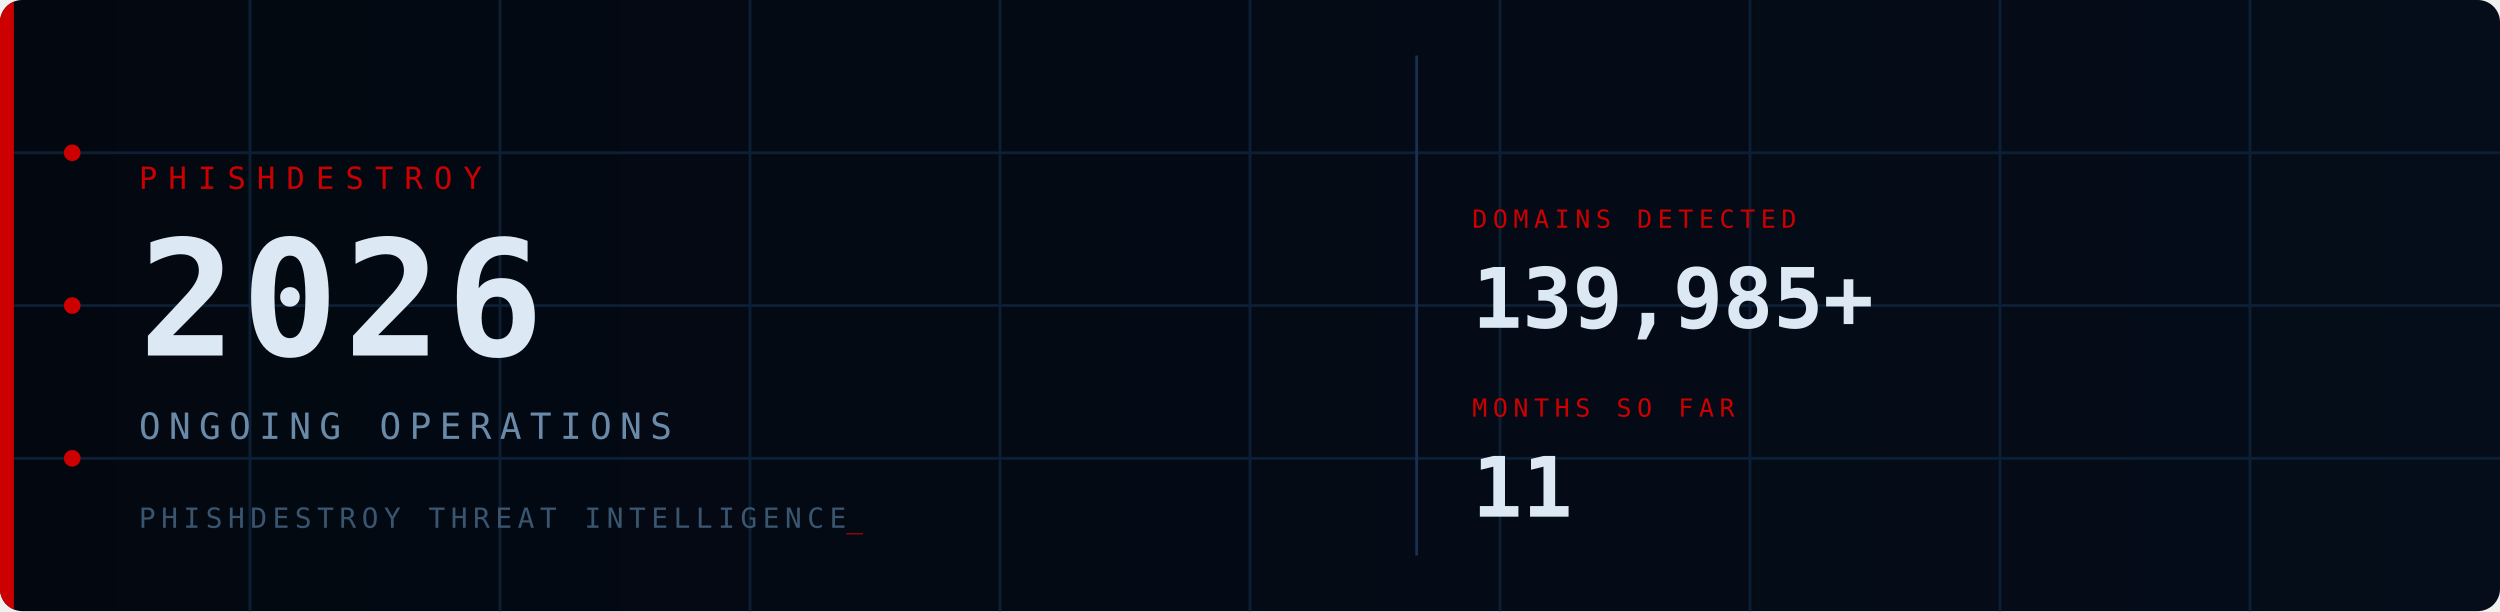
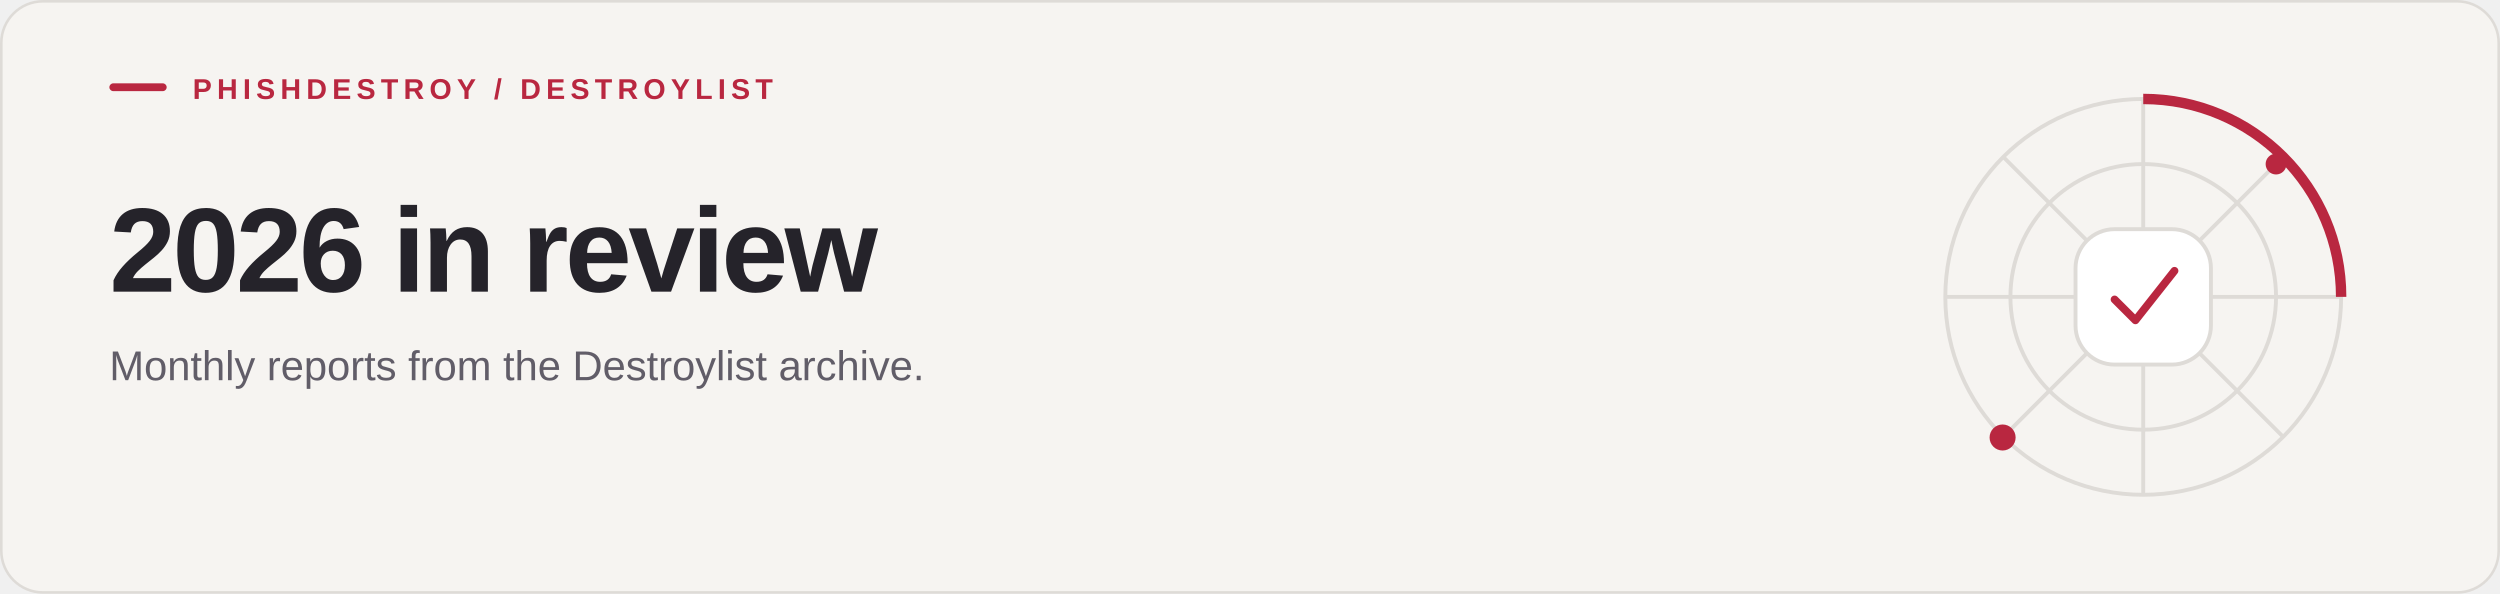
- <svg xmlns="http://www.w3.org/2000/svg" viewBox="0 0 900 220" width="900" height="220">
-   <defs>
-     <style>
-       @keyframes fadein { from { opacity:0; transform:translateY(6px); } to { opacity:1; transform:translateY(0); } }
-       @keyframes fadein_r { from { opacity:0; transform:translateX(8px); } to { opacity:1; transform:translateX(0); } }
-       @keyframes pulse { 0%,100%{ opacity:1; } 50%{ opacity:0.2; } }
-       @keyframes blink { 0%,100%{ opacity:1; } 50%{ opacity:0; } }
-       @keyframes scanline { from{ transform:translateY(-20px); } to{ transform:translateY(240px); } }
-       @keyframes arc1 { from{ stroke-dashoffset:566; } to{ stroke-dashoffset:0; } }
-       @keyframes arc2 { from{ stroke-dashoffset:440; } to{ stroke-dashoffset:0; } }
-       @keyframes glow { 0%,100%{ opacity:1; } 50%{ opacity:0.7; } }
-       .fi0{ animation:fadein 0.7s ease 0.10s; }
-       .fi1{ animation:fadein 0.7s ease 0.30s; }
-       .fi2{ animation:fadein 0.7s ease 0.50s; }
-       .fi3{ animation:fadein 0.7s ease 0.65s; }
-       .fr1{ animation:fadein_r 0.6s ease 0.70s; }
-       .fr2{ animation:fadein_r 0.6s ease 0.90s; }
-       .p0{ animation:pulse 2.5s ease-in-out infinite 0.0s; }
-       .p1{ animation:pulse 2.5s ease-in-out infinite 0.8s; }
-       .p2{ animation:pulse 2.5s ease-in-out infinite 1.6s; }
-       .cur{ animation:blink 1s step-end infinite; }
-       .scan{ animation:scanline 4s linear infinite 1s; }
-       .a1{ animation:arc1 2s ease-out 0.2s; }
-       .a2{ animation:arc2 2.5s ease-out 0.5s; }
-       .bar{ animation:glow 3s ease-in-out infinite; }
-     </style>
-     <linearGradient id="bg" x1="0" y1="0" x2="1" y2="0">
-       <stop offset="0%" stop-color="#030810" />
-       <stop offset="100%" stop-color="#050d1a" />
-     </linearGradient>
-     <linearGradient id="sg" x1="0" y1="0" x2="0" y2="1">
-       <stop offset="0%" stop-color="#fff" stop-opacity="0" />
-       <stop offset="50%" stop-color="#fff" stop-opacity="0.04" />
-       <stop offset="100%" stop-color="#fff" stop-opacity="0" />
-     </linearGradient>
-     <clipPath id="cp">
-       <rect width="900" height="220" rx="8" />
-     </clipPath>
-   </defs>
-   <rect width="900" height="220" rx="8" fill="url(#bg)" />
-   <g clip-path="url(#cp)">
-     <g stroke="#0d1f35" stroke-width="1">
-       <line x1="90" y1="0" x2="90" y2="220" />
-       <line x1="180" y1="0" x2="180" y2="220" />
-       <line x1="270" y1="0" x2="270" y2="220" />
-       <line x1="360" y1="0" x2="360" y2="220" />
-       <line x1="450" y1="0" x2="450" y2="220" />
-       <line x1="540" y1="0" x2="540" y2="220" />
-       <line x1="630" y1="0" x2="630" y2="220" />
-       <line x1="720" y1="0" x2="720" y2="220" />
-       <line x1="810" y1="0" x2="810" y2="220" />
-       <line x1="0" y1="55" x2="900" y2="55" />
-       <line x1="0" y1="110" x2="900" y2="110" />
-       <line x1="0" y1="165" x2="900" y2="165" />
-     </g>
-     <circle class="a1" cx="870" cy="110" r="90" fill="none" stroke="#CC0000" stroke-opacity="0.22" stroke-width="1.5" stroke-dasharray="566" stroke-dashoffset="566" />
-     <circle class="a2" cx="870" cy="110" r="65" fill="none" stroke="#CC0000" stroke-opacity="0.14" stroke-width="1" stroke-dasharray="440" stroke-dashoffset="440" />
-     <rect class="scan" x="0" y="-20" width="900" height="20" fill="url(#sg)" />
-     <rect class="bar" x="0" y="0" width="5" height="220" fill="#CC0000" />
-     <circle class="p0" cx="26" cy="55" r="3" fill="#CC0000" />
-     <circle class="p1" cx="26" cy="110" r="3" fill="#CC0000" />
-     <circle class="p2" cx="26" cy="165" r="3" fill="#CC0000" />
-     <text class="fi0" x="50" y="68" font-family="monospace" font-size="11" fill="#CC0000" letter-spacing="4">PHISHDESTROY</text>
-     <text class="fi1" x="50" y="128" font-family="monospace" font-size="58" font-weight="bold" fill="#dde8f5" letter-spacing="2">2026</text>
-     <text class="fi2" x="50" y="158" font-family="monospace" font-size="13" fill="#6a8aaa" letter-spacing="3">ONGOING OPERATIONS</text>
-     <text class="fi3" x="50" y="190" font-family="monospace" font-size="10" fill="#3a5570" letter-spacing="2">PHISHDESTROY THREAT INTELLIGENCE<tspan class="cur" fill="#CC0000">_</tspan>
-     </text>
-     <line x1="510" y1="20" x2="510" y2="200" stroke="#1a3050" stroke-width="1" />
-     <g class="fr1">
-       <text x="530" y="82" font-family="monospace" font-size="9" fill="#CC0000" letter-spacing="2">DOMAINS DETECTED</text>
-       <text x="530" y="118" font-family="monospace" font-size="30" font-weight="bold" fill="#dde8f5">139,985+</text>
-     </g>
-     <g class="fr2">
-       <text x="530" y="150" font-family="monospace" font-size="9" fill="#CC0000" letter-spacing="2">MONTHS SO FAR</text>
-       <text x="530" y="186" font-family="monospace" font-size="30" font-weight="bold" fill="#dde8f5">11</text>
-     </g>
+ <svg xmlns="http://www.w3.org/2000/svg" width="960" height="228" viewBox="0 0 960 228" role="img" aria-labelledby="title desc">
+   <style>
+     .bg{fill:#f6f4f1}.border,.line{stroke:#dedbd7}.title{fill:#25232a}.muted{fill:#615d68}.accent{stroke:#b92740}.label,.dot{fill:#b92740}.panel{fill:#fff;stroke:#dedbd7}
+     @media(prefers-color-scheme:dark){.bg{fill:#191b22}.border,.line{stroke:#363943}.title{fill:#f4f1ee}.muted{fill:#b9b7c1}.accent{stroke:#ef8496}.label,.dot{fill:#ef8496}.panel{fill:#242730;stroke:#464955}}
+   </style>
+   <rect class="bg border" x=".5" y=".5" width="959" height="227" rx="16" />
+   <rect class="dot" x="42" y="32" width="22" height="3" rx="1.5" />
+   <text class="label" x="74" y="38" font-family="Arial,Helvetica,sans-serif" font-size="11" font-weight="700" letter-spacing="2">PHISHDESTROY / DESTROYLIST</text>
+   <text class="title" x="42" y="112" font-family="Arial,Helvetica,sans-serif" font-size="46" font-weight="700" letter-spacing="-1.3">
+     <tspan x="42" dy="0">2026 in review</tspan>
+   </text>
+   <text class="muted" x="42" y="146" font-family="Arial,Helvetica,sans-serif" font-size="16">Monthly reports from the Destroylist archive.</text>
+   <g fill="none" stroke-width="1.5">
+     <circle class="line" cx="823" cy="114" r="76" />
+     <circle class="line" cx="823" cy="114" r="51" />
+     <path class="line" d="M747 114h152M823 38v152M769 60l108 108M769 168l108-108" />
+     <path class="accent" d="M823 38a76 76 0 0 1 76 76" stroke-width="4" />
+     <rect class="panel" x="797" y="88" width="52" height="52" rx="15" />
+     <path class="accent" d="m812 115 8 8 15-19" stroke-width="3" stroke-linecap="round" stroke-linejoin="round" />
+     <circle class="dot" cx="769" cy="168" r="5" />
+     <circle class="dot" cx="874" cy="63" r="4" />
  </g>
</svg>
